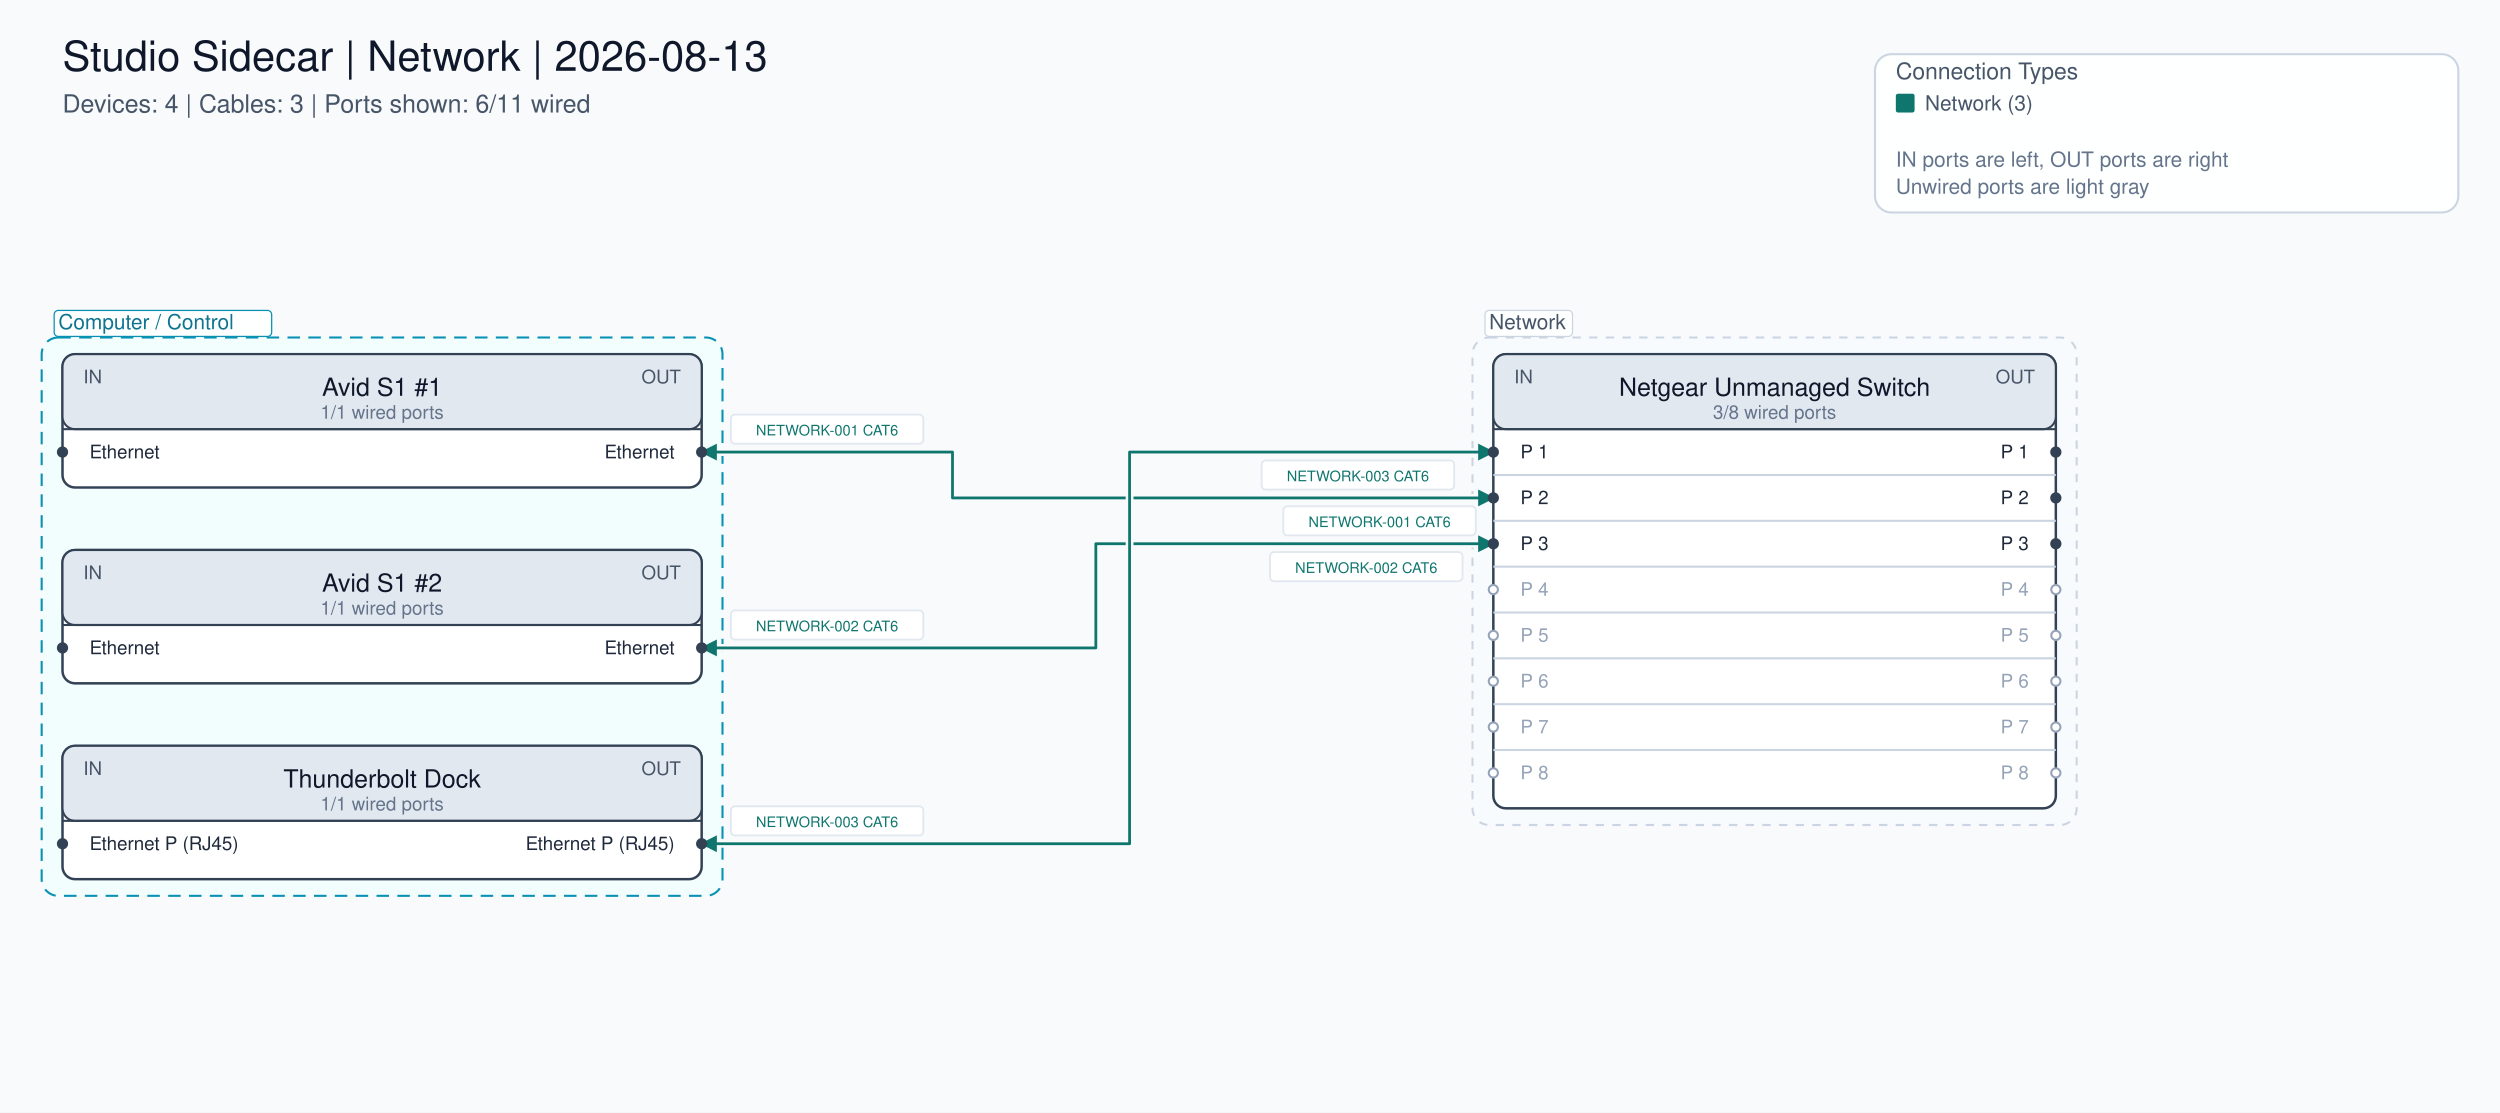
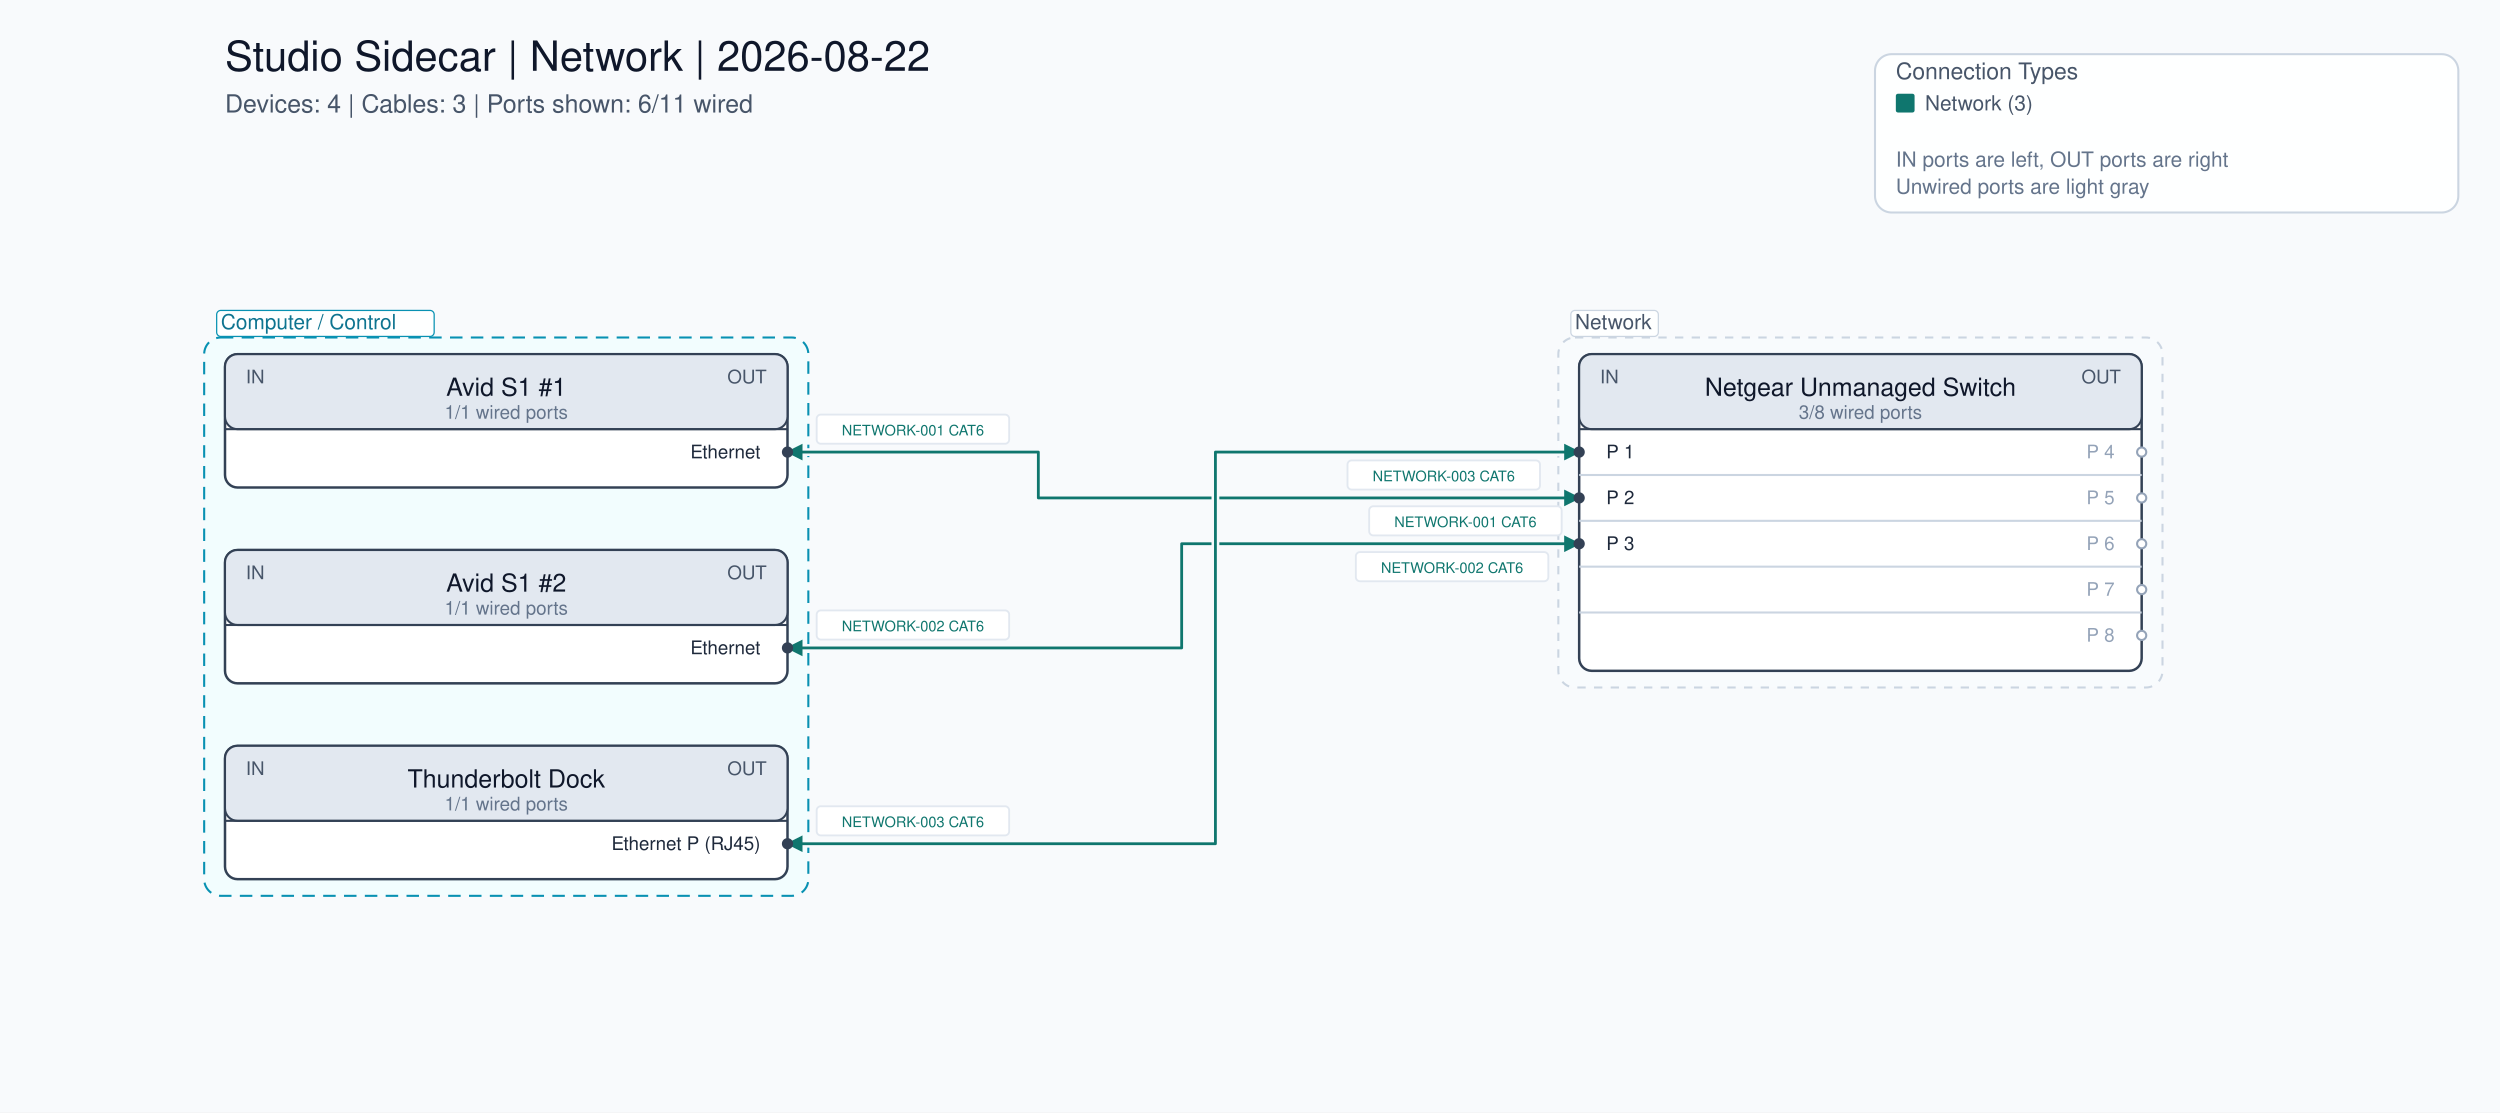
<svg xmlns="http://www.w3.org/2000/svg" width="1200" height="534" viewBox="0 0 1200 534">
  <defs>
-     <marker id="arrow" viewBox="0 0 10 10" refX="9" refY="5" markerWidth="6" markerHeight="6" orient="auto-start-reverse">
+     <marker id="arrow" viewBox="0 0 10 10" refX="9" refY="5" markerUnits="userSpaceOnUse" markerWidth="8" markerHeight="8" orient="auto-start-reverse">
      <path d="M 0 0 L 10 5 L 0 10 z" fill="context-stroke" />
    </marker>
  </defs>
  <rect x="0" y="0" width="100%" height="100%" fill="#f8fafc" />
-   <text x="30" y="34" font-family="Helvetica, Arial, sans-serif" font-size="20" fill="#0f172a">Studio Sidecar | Network | 2026-08-13</text>
-   <text x="30" y="54" font-family="Helvetica, Arial, sans-serif" font-size="12" fill="#475569">Devices: 4 | Cables: 3 | Ports shown: 6/11 wired</text>
-   <rect x="20.0" y="162.0" width="326.8" height="268.0" rx="8" ry="8" fill="#ecfeff" fill-opacity="0.55" stroke="#0891b2" stroke-width="1" stroke-dasharray="6 4" />
-   <rect x="706.8" y="162.0" width="290.0" height="234.0" rx="8" ry="8" fill="#f8fafc" fill-opacity="0.55" stroke="#cbd5e1" stroke-width="1" stroke-dasharray="4 4" />
-   <path d="M 336.8 217.0 H 457.2 V 239.0 H 607.6 H 716.8" fill="none" stroke="#f8fafc" stroke-width="3.75" stroke-linecap="round" stroke-linejoin="round" aria-hidden="true" />
-   <path d="M 336.8 217.0 H 457.2 V 239.0 H 607.6 H 716.8" fill="none" stroke="#0f766e" stroke-width="1.35" stroke-linecap="round" stroke-linejoin="round" marker-start="url(#arrow)" marker-end="url(#arrow)" />
-   <path d="M 336.8 311.0 H 457.2 H 526.0 V 261.0 H 594.8 H 716.8" fill="none" stroke="#f8fafc" stroke-width="3.75" stroke-linecap="round" stroke-linejoin="round" aria-hidden="true" />
-   <path d="M 336.8 311.0 H 457.2 H 526.0 V 261.0 H 594.8 H 716.8" fill="none" stroke="#0f766e" stroke-width="1.35" stroke-linecap="round" stroke-linejoin="round" marker-start="url(#arrow)" marker-end="url(#arrow)" />
-   <path d="M 336.8 405.0 H 457.2 H 542.2 V 217.0 H 586.8 H 716.8" fill="none" stroke="#f8fafc" stroke-width="3.75" stroke-linecap="round" stroke-linejoin="round" aria-hidden="true" />
-   <path d="M 336.8 405.0 H 457.2 H 542.2 V 217.0 H 586.8 H 716.8" fill="none" stroke="#0f766e" stroke-width="1.35" stroke-linecap="round" stroke-linejoin="round" marker-start="url(#arrow)" marker-end="url(#arrow)" />
-   <rect x="350.8" y="199.0" width="92.4" height="14.0" rx="2" ry="2" fill="#ffffff" fill-opacity="1" stroke="#e2e8f0" stroke-width="0.9" />
-   <text x="397.0" y="209.0" text-anchor="middle" font-family="Helvetica, Arial, sans-serif" font-size="7.0" fill="#0f766e">NETWORK-001 CAT6</text>
-   <rect x="616.0" y="243.0" width="92.4" height="14.0" rx="2" ry="2" fill="#ffffff" fill-opacity="1" stroke="#e2e8f0" stroke-width="0.9" />
-   <text x="662.2" y="253.0" text-anchor="middle" font-family="Helvetica, Arial, sans-serif" font-size="7.0" fill="#0f766e">NETWORK-001 CAT6</text>
-   <rect x="350.8" y="293.0" width="92.4" height="14.0" rx="2" ry="2" fill="#ffffff" fill-opacity="1" stroke="#e2e8f0" stroke-width="0.9" />
-   <text x="397.0" y="303.0" text-anchor="middle" font-family="Helvetica, Arial, sans-serif" font-size="7.0" fill="#0f766e">NETWORK-002 CAT6</text>
-   <rect x="609.6" y="265.0" width="92.4" height="14.0" rx="2" ry="2" fill="#ffffff" fill-opacity="1" stroke="#e2e8f0" stroke-width="0.9" />
-   <text x="655.8" y="275.0" text-anchor="middle" font-family="Helvetica, Arial, sans-serif" font-size="7.0" fill="#0f766e">NETWORK-002 CAT6</text>
-   <rect x="350.8" y="387.0" width="92.4" height="14.0" rx="2" ry="2" fill="#ffffff" fill-opacity="1" stroke="#e2e8f0" stroke-width="0.9" />
-   <text x="397.0" y="397.0" text-anchor="middle" font-family="Helvetica, Arial, sans-serif" font-size="7.0" fill="#0f766e">NETWORK-003 CAT6</text>
-   <rect x="605.6" y="221.0" width="92.4" height="14.0" rx="2" ry="2" fill="#ffffff" fill-opacity="1" stroke="#e2e8f0" stroke-width="0.9" />
-   <text x="651.8" y="231.0" text-anchor="middle" font-family="Helvetica, Arial, sans-serif" font-size="7.0" fill="#0f766e">NETWORK-003 CAT6</text>
-   <rect x="30.0" y="170.0" width="306.8" height="64.0" rx="6" ry="6" fill="#ffffff" stroke="#334155" stroke-width="1.2" />
-   <rect x="30.0" y="170.0" width="306.8" height="36.0" rx="6" ry="6" fill="#e2e8f0" stroke="#334155" stroke-width="1.0" />
-   <line x1="30.0" y1="206.0" x2="336.8" y2="206.0" stroke="#334155" stroke-width="1" />
-   <text x="40.0" y="184.0" font-family="Helvetica, Arial, sans-serif" font-size="9" fill="#475569">IN</text>
-   <text x="326.8" y="184.0" text-anchor="end" font-family="Helvetica, Arial, sans-serif" font-size="9" fill="#475569">OUT</text>
-   <text x="183.4" y="190.0" text-anchor="middle" font-family="Helvetica, Arial, sans-serif" font-size="12" fill="#0f172a">Avid S1 #1</text>
-   <text x="183.4" y="201.0" text-anchor="middle" font-family="Helvetica, Arial, sans-serif" font-size="9" fill="#64748b">1/1 wired ports</text>
-   <text x="43.0" y="220.0" text-anchor="start" font-family="Helvetica, Arial, sans-serif" font-size="9" fill="#1e293b">Ethernet</text>
-   <circle cx="30.0" cy="217.0" r="2.2" fill="#334155" stroke="#334155" stroke-width="1" />
-   <text x="323.8" y="220.0" text-anchor="end" font-family="Helvetica, Arial, sans-serif" font-size="9" fill="#1e293b">Ethernet</text>
-   <circle cx="336.8" cy="217.0" r="2.2" fill="#334155" stroke="#334155" stroke-width="1" />
-   <rect x="30.0" y="264.0" width="306.8" height="64.0" rx="6" ry="6" fill="#ffffff" stroke="#334155" stroke-width="1.2" />
-   <rect x="30.0" y="264.0" width="306.8" height="36.0" rx="6" ry="6" fill="#e2e8f0" stroke="#334155" stroke-width="1.0" />
-   <line x1="30.0" y1="300.0" x2="336.8" y2="300.0" stroke="#334155" stroke-width="1" />
-   <text x="40.0" y="278.0" font-family="Helvetica, Arial, sans-serif" font-size="9" fill="#475569">IN</text>
-   <text x="326.8" y="278.0" text-anchor="end" font-family="Helvetica, Arial, sans-serif" font-size="9" fill="#475569">OUT</text>
-   <text x="183.4" y="284.0" text-anchor="middle" font-family="Helvetica, Arial, sans-serif" font-size="12" fill="#0f172a">Avid S1 #2</text>
-   <text x="183.4" y="295.0" text-anchor="middle" font-family="Helvetica, Arial, sans-serif" font-size="9" fill="#64748b">1/1 wired ports</text>
-   <text x="43.0" y="314.0" text-anchor="start" font-family="Helvetica, Arial, sans-serif" font-size="9" fill="#1e293b">Ethernet</text>
-   <circle cx="30.0" cy="311.0" r="2.2" fill="#334155" stroke="#334155" stroke-width="1" />
-   <text x="323.8" y="314.0" text-anchor="end" font-family="Helvetica, Arial, sans-serif" font-size="9" fill="#1e293b">Ethernet</text>
-   <circle cx="336.8" cy="311.0" r="2.2" fill="#334155" stroke="#334155" stroke-width="1" />
-   <rect x="30.0" y="358.0" width="306.8" height="64.0" rx="6" ry="6" fill="#ffffff" stroke="#334155" stroke-width="1.2" />
-   <rect x="30.0" y="358.0" width="306.8" height="36.0" rx="6" ry="6" fill="#e2e8f0" stroke="#334155" stroke-width="1.0" />
-   <line x1="30.0" y1="394.0" x2="336.8" y2="394.0" stroke="#334155" stroke-width="1" />
-   <text x="40.0" y="372.0" font-family="Helvetica, Arial, sans-serif" font-size="9" fill="#475569">IN</text>
-   <text x="326.8" y="372.0" text-anchor="end" font-family="Helvetica, Arial, sans-serif" font-size="9" fill="#475569">OUT</text>
-   <text x="183.4" y="378.0" text-anchor="middle" font-family="Helvetica, Arial, sans-serif" font-size="12" fill="#0f172a">Thunderbolt Dock</text>
-   <text x="183.4" y="389.0" text-anchor="middle" font-family="Helvetica, Arial, sans-serif" font-size="9" fill="#64748b">1/1 wired ports</text>
-   <text x="43.0" y="408.0" text-anchor="start" font-family="Helvetica, Arial, sans-serif" font-size="9" fill="#1e293b">Ethernet P (RJ45)</text>
-   <circle cx="30.0" cy="405.0" r="2.2" fill="#334155" stroke="#334155" stroke-width="1" />
-   <text x="323.8" y="408.0" text-anchor="end" font-family="Helvetica, Arial, sans-serif" font-size="9" fill="#1e293b">Ethernet P (RJ45)</text>
-   <circle cx="336.8" cy="405.0" r="2.2" fill="#334155" stroke="#334155" stroke-width="1" />
-   <rect x="716.8" y="170.0" width="270.0" height="218.0" rx="6" ry="6" fill="#ffffff" stroke="#334155" stroke-width="1.2" />
-   <rect x="716.8" y="170.0" width="270.0" height="36.0" rx="6" ry="6" fill="#e2e8f0" stroke="#334155" stroke-width="1.0" />
-   <line x1="716.8" y1="206.0" x2="986.8" y2="206.0" stroke="#334155" stroke-width="1" />
-   <text x="726.8" y="184.0" font-family="Helvetica, Arial, sans-serif" font-size="9" fill="#475569">IN</text>
-   <text x="976.8" y="184.0" text-anchor="end" font-family="Helvetica, Arial, sans-serif" font-size="9" fill="#475569">OUT</text>
-   <text x="851.8" y="190.0" text-anchor="middle" font-family="Helvetica, Arial, sans-serif" font-size="12" fill="#0f172a">Netgear Unmanaged Switch</text>
-   <text x="851.8" y="201.0" text-anchor="middle" font-family="Helvetica, Arial, sans-serif" font-size="9" fill="#64748b">3/8 wired ports</text>
-   <text x="729.8" y="220.0" text-anchor="start" font-family="Helvetica, Arial, sans-serif" font-size="9" fill="#1e293b">P 1</text>
-   <circle cx="716.8" cy="217.0" r="2.2" fill="#334155" stroke="#334155" stroke-width="1" />
-   <text x="973.8" y="220.0" text-anchor="end" font-family="Helvetica, Arial, sans-serif" font-size="9" fill="#1e293b">P 1</text>
-   <circle cx="986.8" cy="217.0" r="2.2" fill="#334155" stroke="#334155" stroke-width="1" />
-   <line x1="716.8" y1="228.0" x2="986.8" y2="228.0" stroke="#cbd5e1" stroke-width="1" />
-   <text x="729.8" y="242.0" text-anchor="start" font-family="Helvetica, Arial, sans-serif" font-size="9" fill="#1e293b">P 2</text>
-   <circle cx="716.8" cy="239.0" r="2.2" fill="#334155" stroke="#334155" stroke-width="1" />
-   <text x="973.8" y="242.0" text-anchor="end" font-family="Helvetica, Arial, sans-serif" font-size="9" fill="#1e293b">P 2</text>
-   <circle cx="986.8" cy="239.0" r="2.2" fill="#334155" stroke="#334155" stroke-width="1" />
-   <line x1="716.8" y1="250.0" x2="986.8" y2="250.0" stroke="#cbd5e1" stroke-width="1" />
-   <text x="729.8" y="264.0" text-anchor="start" font-family="Helvetica, Arial, sans-serif" font-size="9" fill="#1e293b">P 3</text>
-   <circle cx="716.8" cy="261.0" r="2.2" fill="#334155" stroke="#334155" stroke-width="1" />
-   <text x="973.8" y="264.0" text-anchor="end" font-family="Helvetica, Arial, sans-serif" font-size="9" fill="#1e293b">P 3</text>
-   <circle cx="986.8" cy="261.0" r="2.2" fill="#334155" stroke="#334155" stroke-width="1" />
-   <line x1="716.8" y1="272.0" x2="986.8" y2="272.0" stroke="#cbd5e1" stroke-width="1" />
-   <text x="729.8" y="286.0" text-anchor="start" font-family="Helvetica, Arial, sans-serif" font-size="9" fill="#94a3b8">P 4</text>
-   <circle cx="716.8" cy="283.0" r="2.2" fill="#ffffff" stroke="#94a3b8" stroke-width="1" />
-   <text x="973.8" y="286.0" text-anchor="end" font-family="Helvetica, Arial, sans-serif" font-size="9" fill="#94a3b8">P 4</text>
-   <circle cx="986.8" cy="283.0" r="2.2" fill="#ffffff" stroke="#94a3b8" stroke-width="1" />
-   <line x1="716.8" y1="294.0" x2="986.8" y2="294.0" stroke="#cbd5e1" stroke-width="1" />
-   <text x="729.8" y="308.0" text-anchor="start" font-family="Helvetica, Arial, sans-serif" font-size="9" fill="#94a3b8">P 5</text>
-   <circle cx="716.8" cy="305.0" r="2.2" fill="#ffffff" stroke="#94a3b8" stroke-width="1" />
-   <text x="973.8" y="308.0" text-anchor="end" font-family="Helvetica, Arial, sans-serif" font-size="9" fill="#94a3b8">P 5</text>
-   <circle cx="986.8" cy="305.0" r="2.2" fill="#ffffff" stroke="#94a3b8" stroke-width="1" />
-   <line x1="716.8" y1="316.0" x2="986.8" y2="316.0" stroke="#cbd5e1" stroke-width="1" />
-   <text x="729.8" y="330.0" text-anchor="start" font-family="Helvetica, Arial, sans-serif" font-size="9" fill="#94a3b8">P 6</text>
-   <circle cx="716.8" cy="327.0" r="2.2" fill="#ffffff" stroke="#94a3b8" stroke-width="1" />
-   <text x="973.8" y="330.0" text-anchor="end" font-family="Helvetica, Arial, sans-serif" font-size="9" fill="#94a3b8">P 6</text>
-   <circle cx="986.8" cy="327.0" r="2.2" fill="#ffffff" stroke="#94a3b8" stroke-width="1" />
-   <line x1="716.8" y1="338.0" x2="986.8" y2="338.0" stroke="#cbd5e1" stroke-width="1" />
-   <text x="729.8" y="352.0" text-anchor="start" font-family="Helvetica, Arial, sans-serif" font-size="9" fill="#94a3b8">P 7</text>
-   <circle cx="716.8" cy="349.0" r="2.2" fill="#ffffff" stroke="#94a3b8" stroke-width="1" />
-   <text x="973.8" y="352.0" text-anchor="end" font-family="Helvetica, Arial, sans-serif" font-size="9" fill="#94a3b8">P 7</text>
-   <circle cx="986.8" cy="349.0" r="2.2" fill="#ffffff" stroke="#94a3b8" stroke-width="1" />
-   <line x1="716.8" y1="360.0" x2="986.8" y2="360.0" stroke="#cbd5e1" stroke-width="1" />
-   <text x="729.8" y="374.0" text-anchor="start" font-family="Helvetica, Arial, sans-serif" font-size="9" fill="#94a3b8">P 8</text>
-   <circle cx="716.8" cy="371.0" r="2.2" fill="#ffffff" stroke="#94a3b8" stroke-width="1" />
-   <text x="973.8" y="374.0" text-anchor="end" font-family="Helvetica, Arial, sans-serif" font-size="9" fill="#94a3b8">P 8</text>
-   <circle cx="986.8" cy="371.0" r="2.2" fill="#ffffff" stroke="#94a3b8" stroke-width="1" />
-   <rect x="26.0" y="149.0" width="104.4" height="12.5" rx="2" ry="2" fill="#ffffff" fill-opacity="0.9" stroke="#0891b2" stroke-width="0.6" />
-   <text x="28.0" y="158.0" font-family="Helvetica, Arial, sans-serif" font-size="10" fill="#0e7490">Computer / Control</text>
-   <rect x="712.8" y="149.0" width="42.0" height="12.5" rx="2" ry="2" fill="#ffffff" fill-opacity="0.9" stroke="#cbd5e1" stroke-width="0.6" />
-   <text x="714.8" y="158.0" font-family="Helvetica, Arial, sans-serif" font-size="10" fill="#475569">Network</text>
+   <text x="108.0" y="34" font-family="Helvetica, Arial, sans-serif" font-size="20" fill="#0f172a">Studio Sidecar | Network | 2026-08-22</text>
+   <text x="108.0" y="54" font-family="Helvetica, Arial, sans-serif" font-size="12" fill="#475569">Devices: 4 | Cables: 3 | Ports shown: 6/11 wired</text>
+   <rect x="98.0" y="162.0" width="290.0" height="268.0" rx="8" ry="8" fill="#ecfeff" fill-opacity="0.55" stroke="#0891b2" stroke-width="1" stroke-dasharray="6 4" />
+   <rect x="748.0" y="162.0" width="290.0" height="168.0" rx="8" ry="8" fill="#f8fafc" fill-opacity="0.55" stroke="#cbd5e1" stroke-width="1" stroke-dasharray="4 4" />
+   <path d="M 378.0 217.0 H 498.4 V 239.0 H 758.0" fill="none" stroke="#f8fafc" stroke-width="3.75" stroke-linecap="round" stroke-linejoin="round" aria-hidden="true" />
+   <path d="M 378.0 217.0 H 498.4 V 239.0 H 758.0" fill="none" stroke="#0f766e" stroke-width="1.35" stroke-linecap="round" stroke-linejoin="round" marker-start="url(#arrow)" marker-end="url(#arrow)" />
+   <path d="M 378.0 311.0 H 567.2 V 261.0 H 758.0" fill="none" stroke="#f8fafc" stroke-width="3.75" stroke-linecap="round" stroke-linejoin="round" aria-hidden="true" />
+   <path d="M 378.0 311.0 H 567.2 V 261.0 H 758.0" fill="none" stroke="#0f766e" stroke-width="1.35" stroke-linecap="round" stroke-linejoin="round" marker-start="url(#arrow)" marker-end="url(#arrow)" />
+   <path d="M 378.0 405.0 H 583.4 V 217.0 H 758.0" fill="none" stroke="#f8fafc" stroke-width="3.75" stroke-linecap="round" stroke-linejoin="round" aria-hidden="true" />
+   <path d="M 378.0 405.0 H 583.4 V 217.0 H 758.0" fill="none" stroke="#0f766e" stroke-width="1.35" stroke-linecap="round" stroke-linejoin="round" marker-start="url(#arrow)" marker-end="url(#arrow)" />
+   <rect x="392.0" y="199.0" width="92.4" height="14.0" rx="2" ry="2" fill="#ffffff" fill-opacity="1" stroke="#e2e8f0" stroke-width="0.9" />
+   <text x="438.2" y="209.0" text-anchor="middle" font-family="Helvetica, Arial, sans-serif" font-size="7.0" fill="#0f766e">NETWORK-001 CAT6</text>
+   <rect x="657.2" y="243.0" width="92.4" height="14.0" rx="2" ry="2" fill="#ffffff" fill-opacity="1" stroke="#e2e8f0" stroke-width="0.9" />
+   <text x="703.4" y="253.0" text-anchor="middle" font-family="Helvetica, Arial, sans-serif" font-size="7.0" fill="#0f766e">NETWORK-001 CAT6</text>
+   <rect x="392.0" y="293.0" width="92.4" height="14.0" rx="2" ry="2" fill="#ffffff" fill-opacity="1" stroke="#e2e8f0" stroke-width="0.9" />
+   <text x="438.2" y="303.0" text-anchor="middle" font-family="Helvetica, Arial, sans-serif" font-size="7.0" fill="#0f766e">NETWORK-002 CAT6</text>
+   <rect x="650.8" y="265.0" width="92.4" height="14.0" rx="2" ry="2" fill="#ffffff" fill-opacity="1" stroke="#e2e8f0" stroke-width="0.9" />
+   <text x="697.0" y="275.0" text-anchor="middle" font-family="Helvetica, Arial, sans-serif" font-size="7.0" fill="#0f766e">NETWORK-002 CAT6</text>
+   <rect x="392.0" y="387.0" width="92.4" height="14.0" rx="2" ry="2" fill="#ffffff" fill-opacity="1" stroke="#e2e8f0" stroke-width="0.9" />
+   <text x="438.2" y="397.0" text-anchor="middle" font-family="Helvetica, Arial, sans-serif" font-size="7.0" fill="#0f766e">NETWORK-003 CAT6</text>
+   <rect x="646.8" y="221.0" width="92.4" height="14.0" rx="2" ry="2" fill="#ffffff" fill-opacity="1" stroke="#e2e8f0" stroke-width="0.9" />
+   <text x="693.0" y="231.0" text-anchor="middle" font-family="Helvetica, Arial, sans-serif" font-size="7.0" fill="#0f766e">NETWORK-003 CAT6</text>
+   <rect x="108.0" y="170.0" width="270.0" height="64.0" rx="6" ry="6" fill="#ffffff" stroke="#334155" stroke-width="1.2" />
+   <rect x="108.0" y="170.0" width="270.0" height="36.0" rx="6" ry="6" fill="#e2e8f0" stroke="#334155" stroke-width="1.0" />
+   <line x1="108.0" y1="206.0" x2="378.0" y2="206.0" stroke="#334155" stroke-width="1" />
+   <text x="118.0" y="184.0" font-family="Helvetica, Arial, sans-serif" font-size="9" fill="#475569">IN</text>
+   <text x="368.0" y="184.0" text-anchor="end" font-family="Helvetica, Arial, sans-serif" font-size="9" fill="#475569">OUT</text>
+   <text x="243.0" y="190.0" text-anchor="middle" font-family="Helvetica, Arial, sans-serif" font-size="12" fill="#0f172a">Avid S1 #1</text>
+   <text x="243.0" y="201.0" text-anchor="middle" font-family="Helvetica, Arial, sans-serif" font-size="9" fill="#64748b">1/1 wired ports</text>
+   <text x="365.0" y="220.0" text-anchor="end" font-family="Helvetica, Arial, sans-serif" font-size="9" fill="#1e293b">Ethernet</text>
+   <circle cx="378.0" cy="217.0" r="2.2" fill="#334155" stroke="#334155" stroke-width="1" />
+   <rect x="108.0" y="264.0" width="270.0" height="64.0" rx="6" ry="6" fill="#ffffff" stroke="#334155" stroke-width="1.2" />
+   <rect x="108.0" y="264.0" width="270.0" height="36.0" rx="6" ry="6" fill="#e2e8f0" stroke="#334155" stroke-width="1.0" />
+   <line x1="108.0" y1="300.0" x2="378.0" y2="300.0" stroke="#334155" stroke-width="1" />
+   <text x="118.0" y="278.0" font-family="Helvetica, Arial, sans-serif" font-size="9" fill="#475569">IN</text>
+   <text x="368.0" y="278.0" text-anchor="end" font-family="Helvetica, Arial, sans-serif" font-size="9" fill="#475569">OUT</text>
+   <text x="243.0" y="284.0" text-anchor="middle" font-family="Helvetica, Arial, sans-serif" font-size="12" fill="#0f172a">Avid S1 #2</text>
+   <text x="243.0" y="295.0" text-anchor="middle" font-family="Helvetica, Arial, sans-serif" font-size="9" fill="#64748b">1/1 wired ports</text>
+   <text x="365.0" y="314.0" text-anchor="end" font-family="Helvetica, Arial, sans-serif" font-size="9" fill="#1e293b">Ethernet</text>
+   <circle cx="378.0" cy="311.0" r="2.2" fill="#334155" stroke="#334155" stroke-width="1" />
+   <rect x="108.0" y="358.0" width="270.0" height="64.0" rx="6" ry="6" fill="#ffffff" stroke="#334155" stroke-width="1.2" />
+   <rect x="108.0" y="358.0" width="270.0" height="36.0" rx="6" ry="6" fill="#e2e8f0" stroke="#334155" stroke-width="1.0" />
+   <line x1="108.0" y1="394.0" x2="378.0" y2="394.0" stroke="#334155" stroke-width="1" />
+   <text x="118.0" y="372.0" font-family="Helvetica, Arial, sans-serif" font-size="9" fill="#475569">IN</text>
+   <text x="368.0" y="372.0" text-anchor="end" font-family="Helvetica, Arial, sans-serif" font-size="9" fill="#475569">OUT</text>
+   <text x="243.0" y="378.0" text-anchor="middle" font-family="Helvetica, Arial, sans-serif" font-size="12" fill="#0f172a">Thunderbolt Dock</text>
+   <text x="243.0" y="389.0" text-anchor="middle" font-family="Helvetica, Arial, sans-serif" font-size="9" fill="#64748b">1/1 wired ports</text>
+   <text x="365.0" y="408.0" text-anchor="end" font-family="Helvetica, Arial, sans-serif" font-size="9" fill="#1e293b">Ethernet P (RJ45)</text>
+   <circle cx="378.0" cy="405.0" r="2.2" fill="#334155" stroke="#334155" stroke-width="1" />
+   <rect x="758.0" y="170.0" width="270.0" height="152.0" rx="6" ry="6" fill="#ffffff" stroke="#334155" stroke-width="1.2" />
+   <rect x="758.0" y="170.0" width="270.0" height="36.0" rx="6" ry="6" fill="#e2e8f0" stroke="#334155" stroke-width="1.0" />
+   <line x1="758.0" y1="206.0" x2="1028.0" y2="206.0" stroke="#334155" stroke-width="1" />
+   <text x="768.0" y="184.0" font-family="Helvetica, Arial, sans-serif" font-size="9" fill="#475569">IN</text>
+   <text x="1018.0" y="184.0" text-anchor="end" font-family="Helvetica, Arial, sans-serif" font-size="9" fill="#475569">OUT</text>
+   <text x="893.0" y="190.0" text-anchor="middle" font-family="Helvetica, Arial, sans-serif" font-size="12" fill="#0f172a">Netgear Unmanaged Switch</text>
+   <text x="893.0" y="201.0" text-anchor="middle" font-family="Helvetica, Arial, sans-serif" font-size="9" fill="#64748b">3/8 wired ports</text>
+   <text x="771.0" y="220.0" text-anchor="start" font-family="Helvetica, Arial, sans-serif" font-size="9" fill="#1e293b">P 1</text>
+   <circle cx="758.0" cy="217.0" r="2.2" fill="#334155" stroke="#334155" stroke-width="1" />
+   <text x="1015.0" y="220.0" text-anchor="end" font-family="Helvetica, Arial, sans-serif" font-size="9" fill="#94a3b8">P 4</text>
+   <circle cx="1028.0" cy="217.0" r="2.2" fill="#ffffff" stroke="#94a3b8" stroke-width="1" />
+   <line x1="758.0" y1="228.0" x2="1028.0" y2="228.0" stroke="#cbd5e1" stroke-width="1" />
+   <text x="771.0" y="242.0" text-anchor="start" font-family="Helvetica, Arial, sans-serif" font-size="9" fill="#1e293b">P 2</text>
+   <circle cx="758.0" cy="239.0" r="2.2" fill="#334155" stroke="#334155" stroke-width="1" />
+   <text x="1015.0" y="242.0" text-anchor="end" font-family="Helvetica, Arial, sans-serif" font-size="9" fill="#94a3b8">P 5</text>
+   <circle cx="1028.0" cy="239.0" r="2.2" fill="#ffffff" stroke="#94a3b8" stroke-width="1" />
+   <line x1="758.0" y1="250.0" x2="1028.0" y2="250.0" stroke="#cbd5e1" stroke-width="1" />
+   <text x="771.0" y="264.0" text-anchor="start" font-family="Helvetica, Arial, sans-serif" font-size="9" fill="#1e293b">P 3</text>
+   <circle cx="758.0" cy="261.0" r="2.2" fill="#334155" stroke="#334155" stroke-width="1" />
+   <text x="1015.0" y="264.0" text-anchor="end" font-family="Helvetica, Arial, sans-serif" font-size="9" fill="#94a3b8">P 6</text>
+   <circle cx="1028.0" cy="261.0" r="2.2" fill="#ffffff" stroke="#94a3b8" stroke-width="1" />
+   <line x1="758.0" y1="272.0" x2="1028.0" y2="272.0" stroke="#cbd5e1" stroke-width="1" />
+   <text x="1015.0" y="286.0" text-anchor="end" font-family="Helvetica, Arial, sans-serif" font-size="9" fill="#94a3b8">P 7</text>
+   <circle cx="1028.0" cy="283.0" r="2.2" fill="#ffffff" stroke="#94a3b8" stroke-width="1" />
+   <line x1="758.0" y1="294.0" x2="1028.0" y2="294.0" stroke="#cbd5e1" stroke-width="1" />
+   <text x="1015.0" y="308.0" text-anchor="end" font-family="Helvetica, Arial, sans-serif" font-size="9" fill="#94a3b8">P 8</text>
+   <circle cx="1028.0" cy="305.0" r="2.2" fill="#ffffff" stroke="#94a3b8" stroke-width="1" />
+   <rect x="104.0" y="149.0" width="104.4" height="12.5" rx="2" ry="2" fill="#ffffff" fill-opacity="0.9" stroke="#0891b2" stroke-width="0.6" />
+   <text x="106.0" y="158.0" font-family="Helvetica, Arial, sans-serif" font-size="10" fill="#0e7490">Computer / Control</text>
+   <rect x="754.0" y="149.0" width="42.0" height="12.5" rx="2" ry="2" fill="#ffffff" fill-opacity="0.9" stroke="#cbd5e1" stroke-width="0.6" />
+   <text x="756.0" y="158.0" font-family="Helvetica, Arial, sans-serif" font-size="10" fill="#475569">Network</text>
  <rect x="900.0" y="26.0" width="280" height="76.0" rx="8" ry="8" fill="#ffffff" fill-opacity="0.9" stroke="#cbd5e1" stroke-width="1" />
  <text x="910.0" y="38.0" font-family="Helvetica, Arial, sans-serif" font-size="11" fill="#475569">Connection Types</text>
  <rect x="910.0" y="45.0" width="9" height="9" fill="#0f766e" rx="1" ry="1" />
  <text x="924.0" y="53.0" font-family="Helvetica, Arial, sans-serif" font-size="10" fill="#475569">Network (3)</text>
  <text x="910.0" y="80.0" font-family="Helvetica, Arial, sans-serif" font-size="10" fill="#64748b">IN ports are left, OUT ports are right</text>
  <text x="910.0" y="93.0" font-family="Helvetica, Arial, sans-serif" font-size="10" fill="#64748b">Unwired ports are light gray</text>
</svg>
